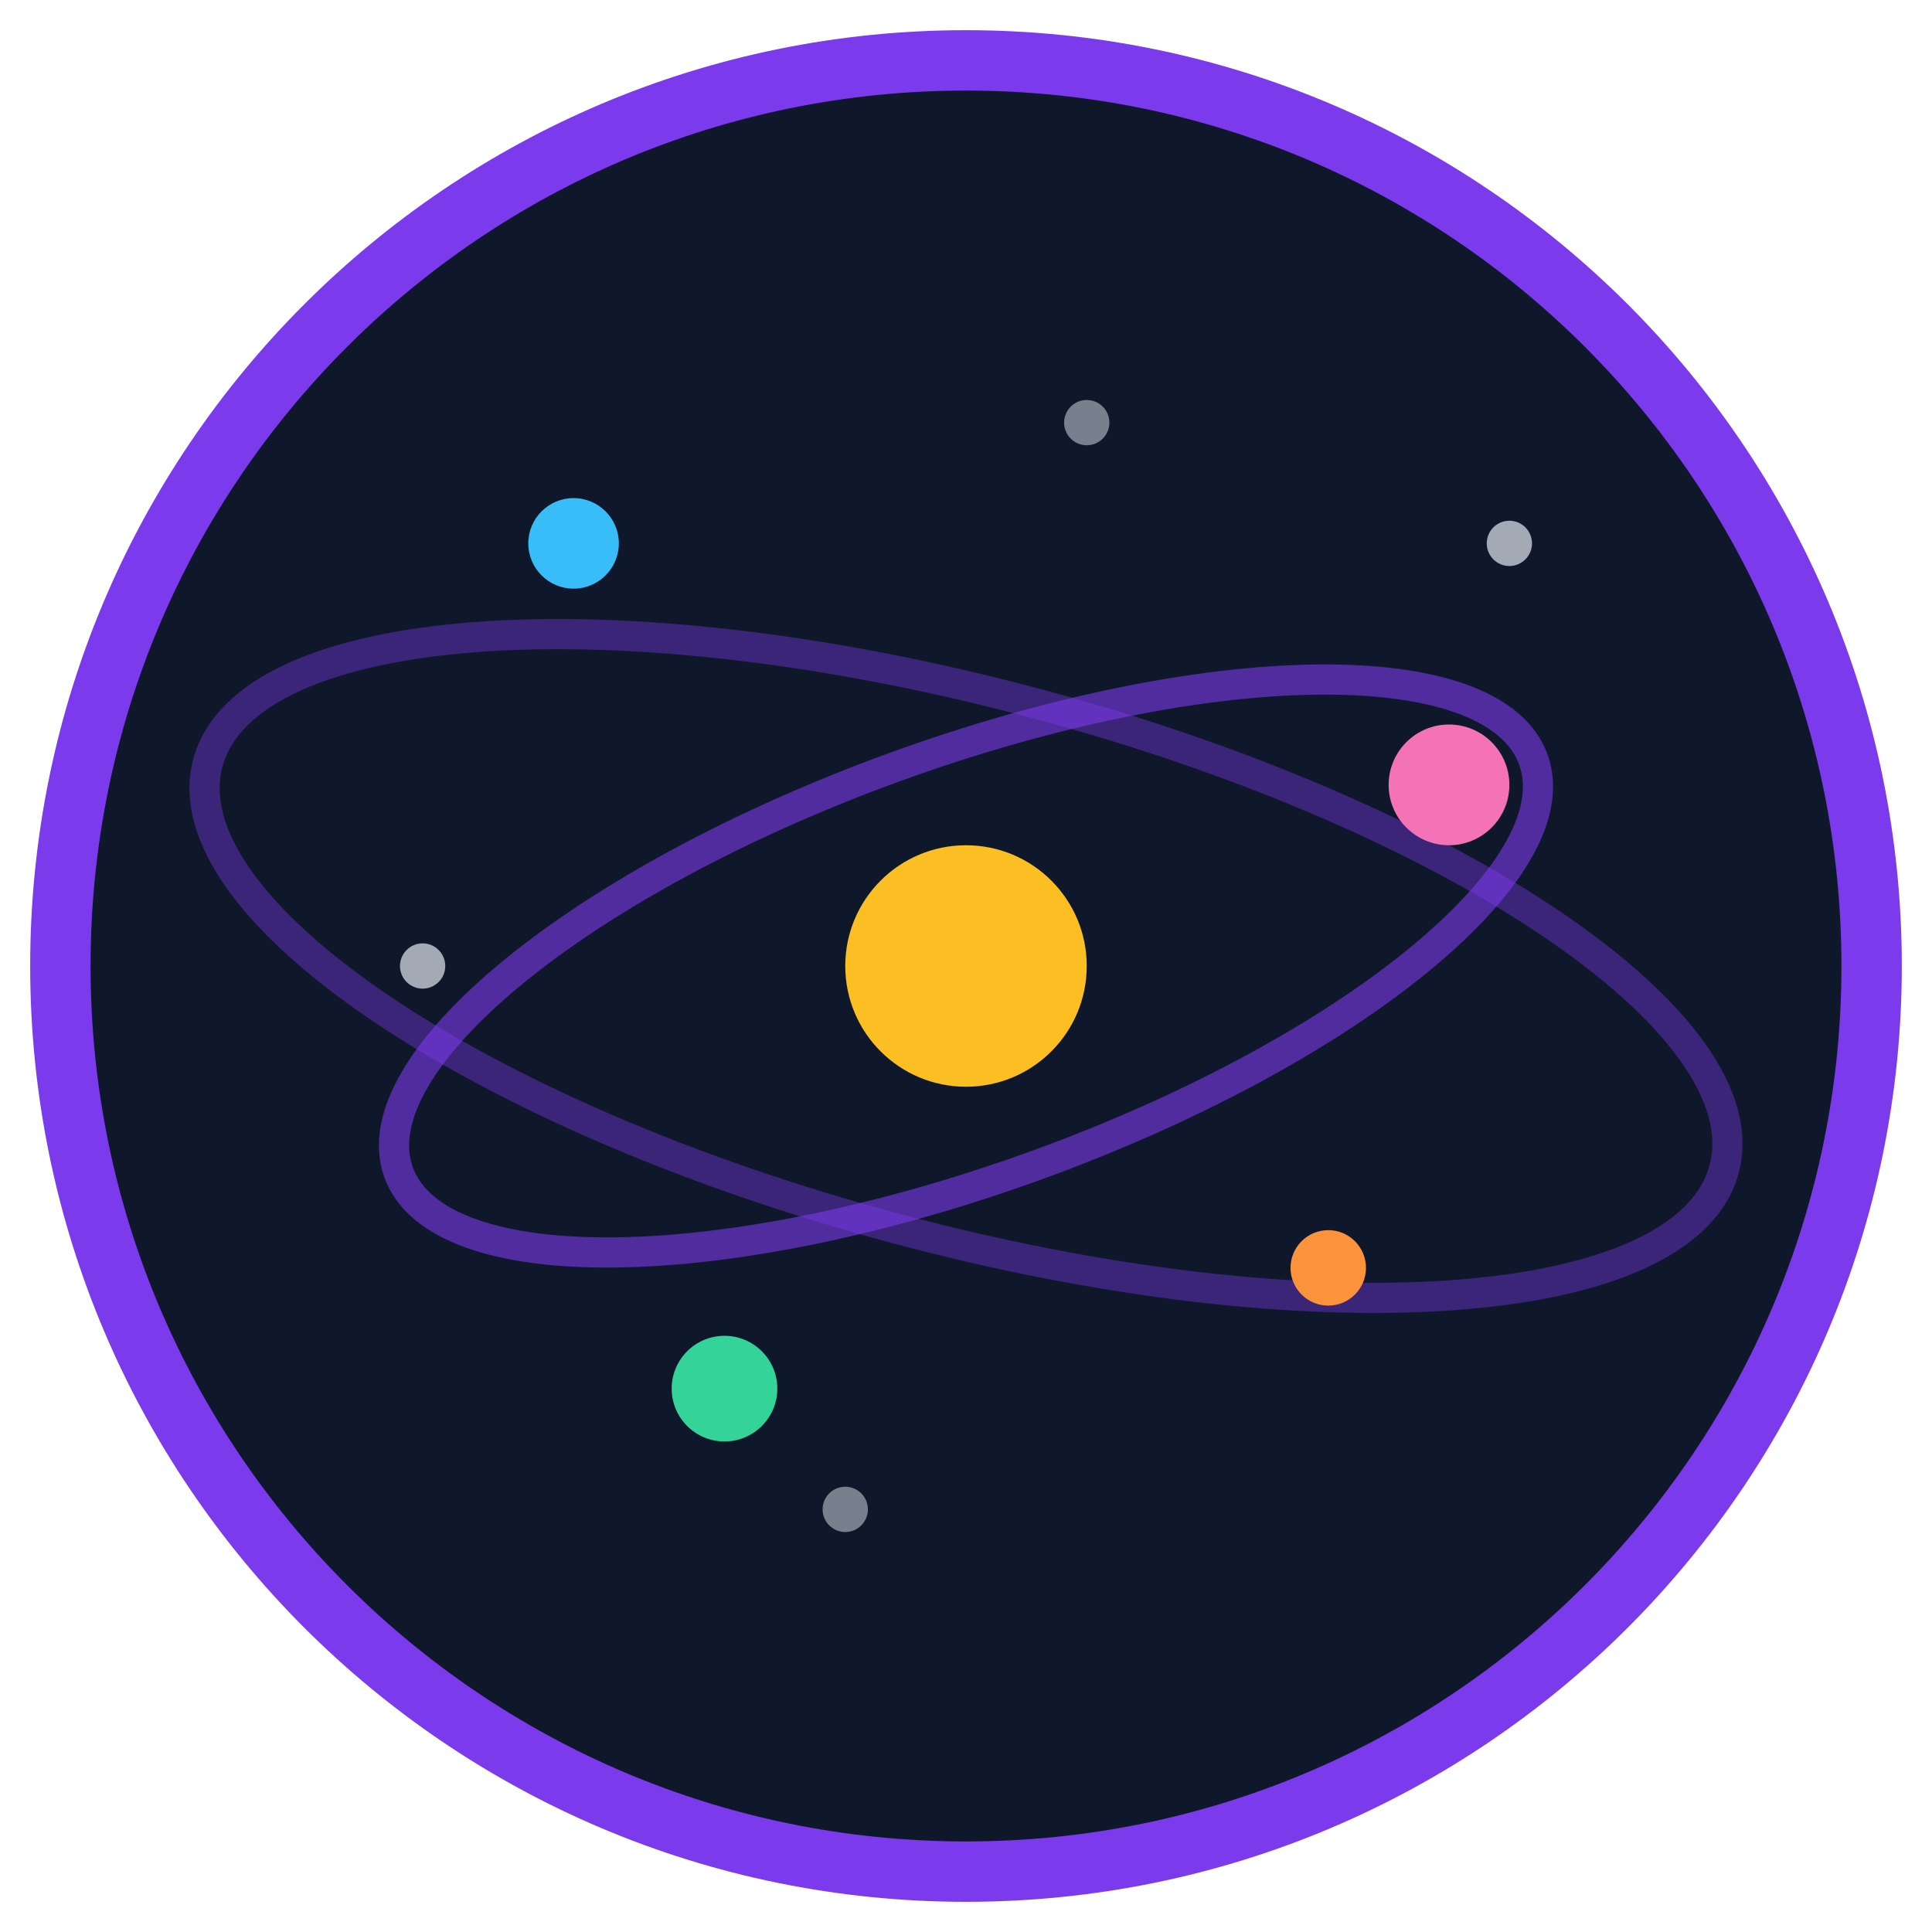
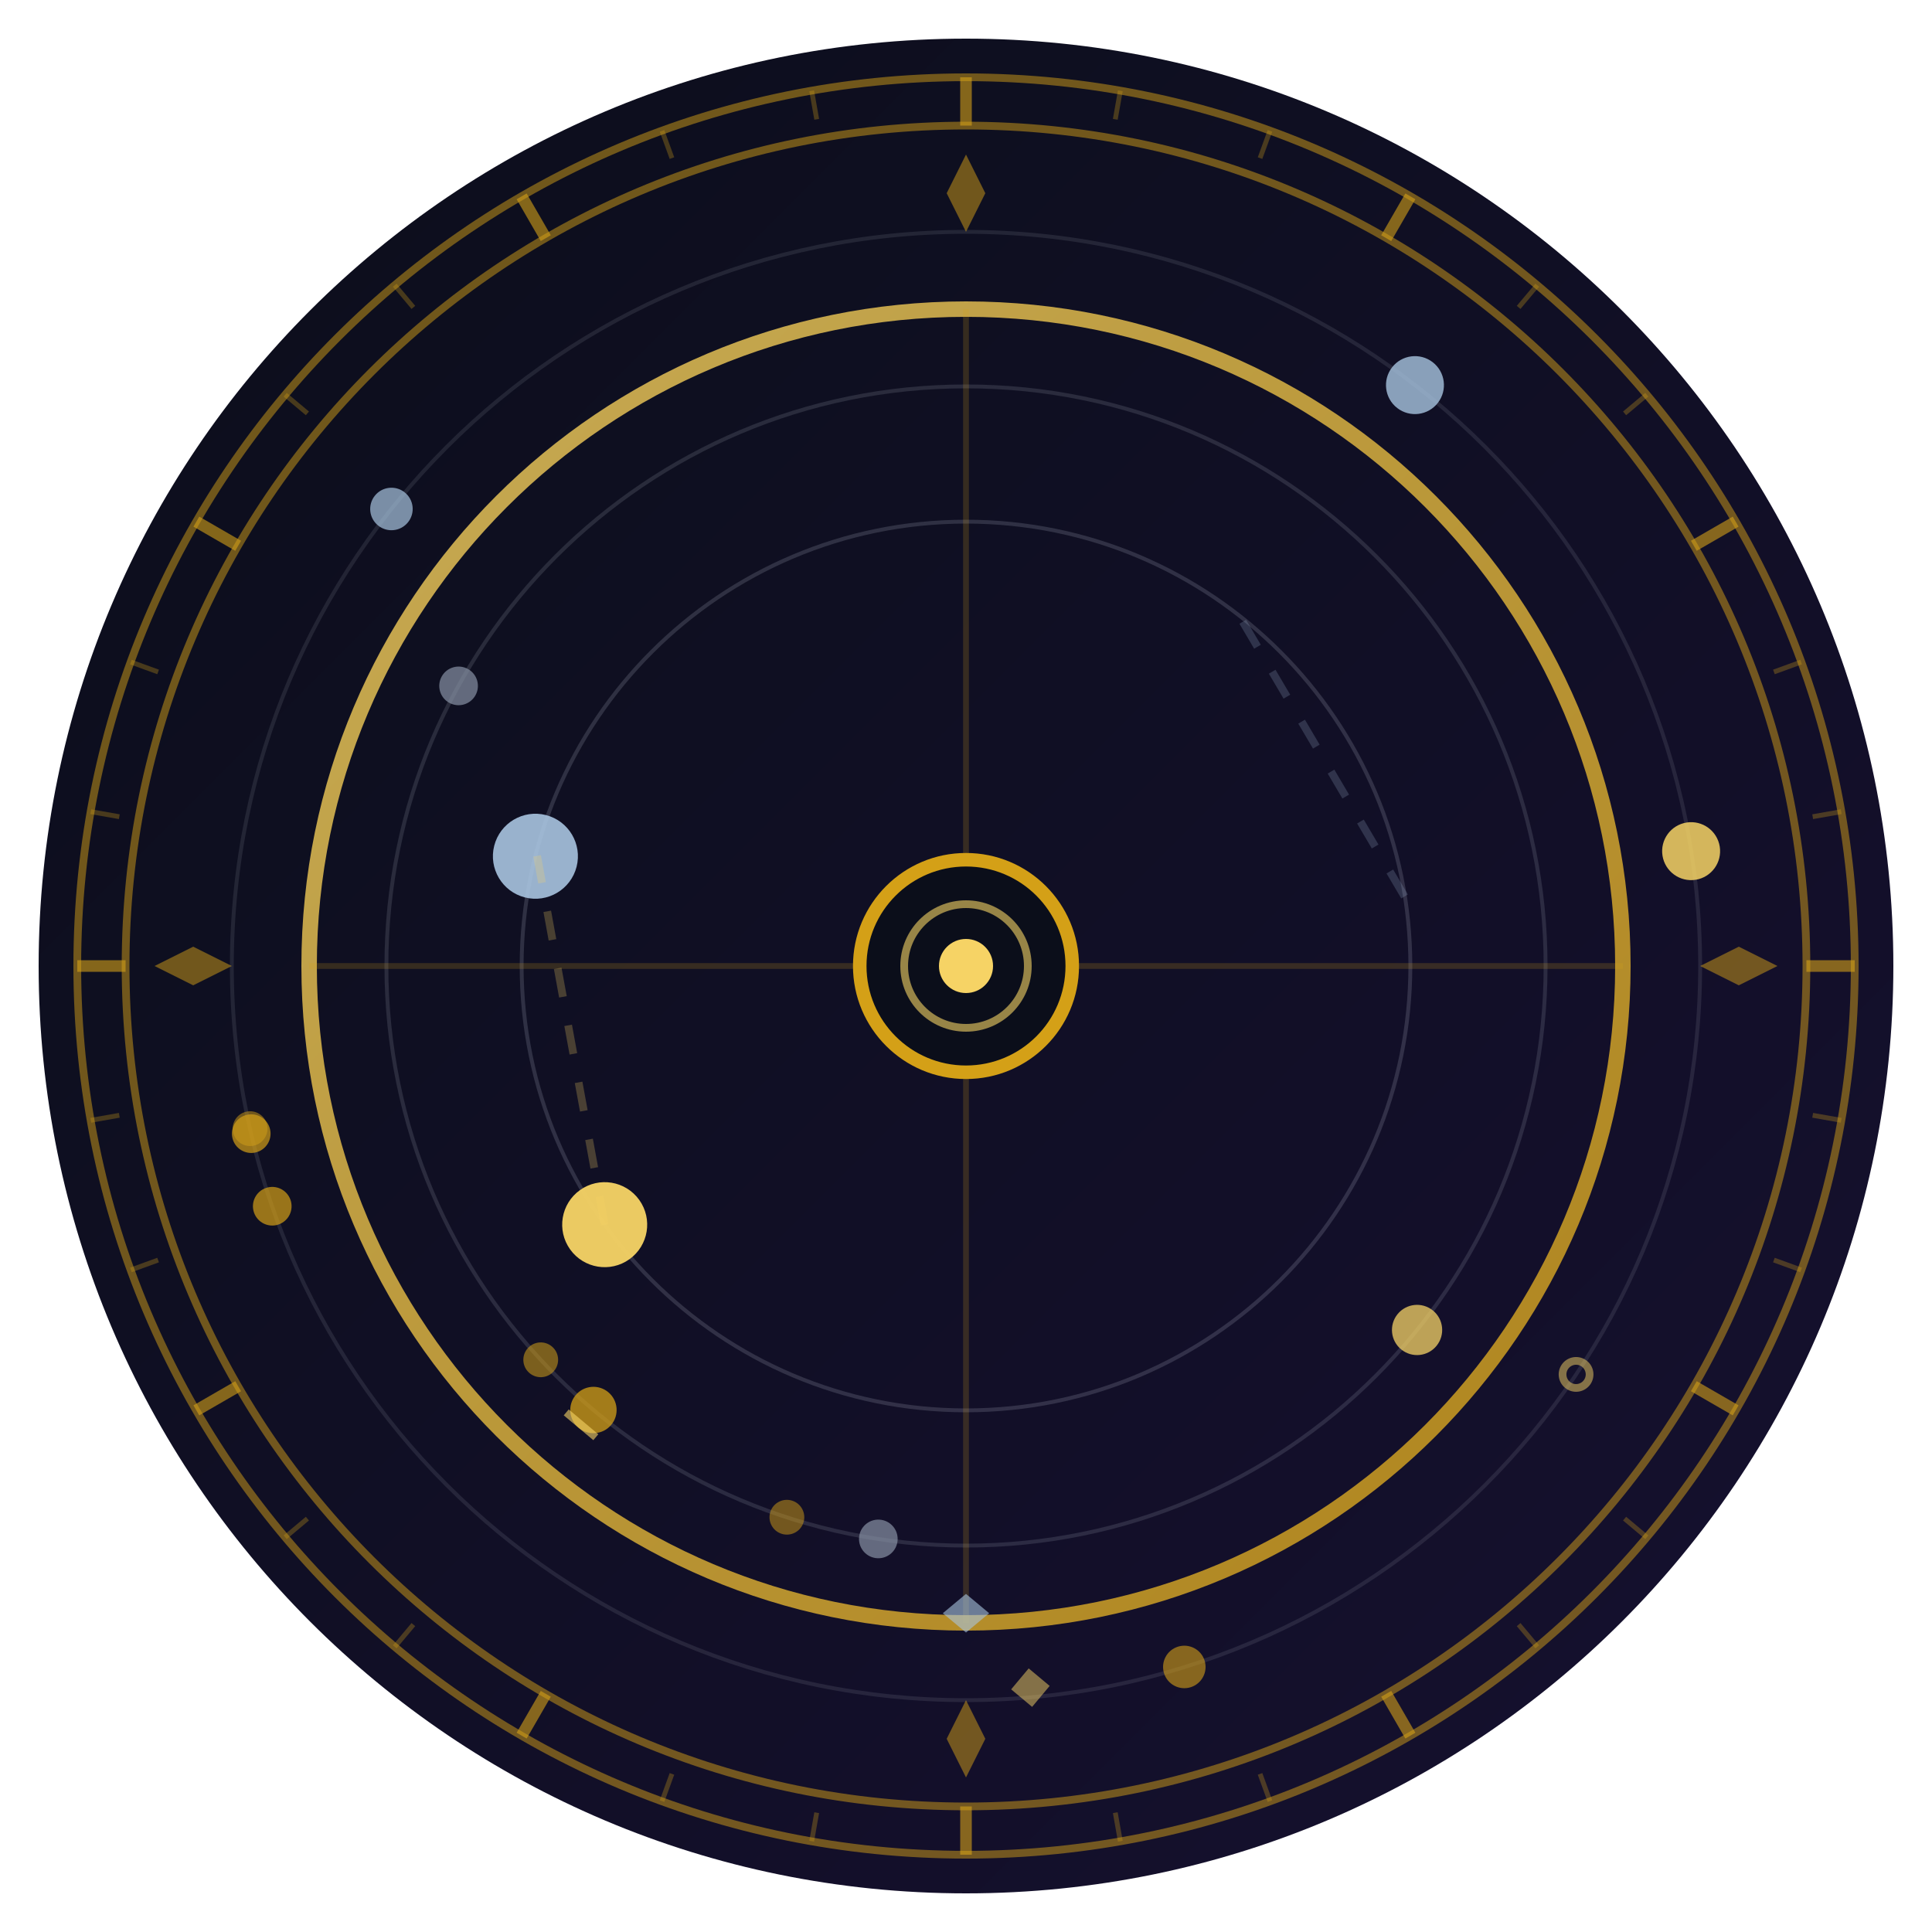
- <svg xmlns="http://www.w3.org/2000/svg" viewBox="0 0 128 128" fill="none">
-   <circle cx="64" cy="64" r="60" stroke="#7C3AED" stroke-width="4" fill="#0F172A" />
-   <circle cx="64" cy="64" r="8" fill="#FBBF24" />
-   <ellipse cx="64" cy="64" rx="40" ry="14" stroke="#7C3AED" stroke-width="2" transform="rotate(-20 64 64)" opacity="0.6" />
-   <ellipse cx="64" cy="64" rx="52" ry="18" stroke="#7C3AED" stroke-width="2" transform="rotate(15 64 64)" opacity="0.4" />
-   <circle cx="38" cy="36" r="3" fill="#38BDF8" />
-   <circle cx="96" cy="52" r="4" fill="#F472B6" />
-   <circle cx="48" cy="92" r="3.5" fill="#34D399" />
-   <circle cx="88" cy="84" r="2.5" fill="#FB923C" />
-   <circle cx="28" cy="64" r="1.5" fill="#E2E8F0" opacity="0.7" />
-   <circle cx="100" cy="36" r="1.5" fill="#E2E8F0" opacity="0.7" />
-   <circle cx="72" cy="28" r="1.5" fill="#E2E8F0" opacity="0.5" />
-   <circle cx="56" cy="100" r="1.5" fill="#E2E8F0" opacity="0.5" />
+ <svg xmlns="http://www.w3.org/2000/svg" viewBox="0 0 100 100">
+   <defs>
+     <linearGradient id="bg" x1="0%" y1="0%" x2="100%" y2="100%">
+       <stop offset="0%" stop-color="#0B0E1A" />
+       <stop offset="100%" stop-color="#161030" />
+     </linearGradient>
+     <linearGradient id="gold" x1="0%" y1="0%" x2="100%" y2="100%">
+       <stop offset="0%" stop-color="#F6D365" />
+       <stop offset="100%" stop-color="#D4A017" />
+     </linearGradient>
+     <linearGradient id="silver" x1="0%" y1="0%" x2="0%" y2="100%">
+       <stop offset="0%" stop-color="#A8C4E0" />
+       <stop offset="100%" stop-color="#6B82A8" />
+     </linearGradient>
+   </defs>
+   <circle cx="50" cy="50" r="48" fill="url(#bg)" />
+   <circle cx="50" cy="50" r="46" fill="none" stroke="#D4A017" stroke-width="0.4" opacity="0.5" />
+   <circle cx="50" cy="50" r="43.5" fill="none" stroke="#D4A017" stroke-width="0.4" opacity="0.5" />
+   <g stroke="#D4A017" stroke-width="0.6" opacity="0.6">
+     <line x1="50" y1="4" x2="50" y2="6.5" transform="rotate(0 50 50)" />
+     <line x1="50" y1="4" x2="50" y2="6.5" transform="rotate(30 50 50)" />
+     <line x1="50" y1="4" x2="50" y2="6.5" transform="rotate(60 50 50)" />
+     <line x1="50" y1="4" x2="50" y2="6.5" transform="rotate(90 50 50)" />
+     <line x1="50" y1="4" x2="50" y2="6.5" transform="rotate(120 50 50)" />
+     <line x1="50" y1="4" x2="50" y2="6.5" transform="rotate(150 50 50)" />
+     <line x1="50" y1="4" x2="50" y2="6.5" transform="rotate(180 50 50)" />
+     <line x1="50" y1="4" x2="50" y2="6.5" transform="rotate(210 50 50)" />
+     <line x1="50" y1="4" x2="50" y2="6.5" transform="rotate(240 50 50)" />
+     <line x1="50" y1="4" x2="50" y2="6.5" transform="rotate(270 50 50)" />
+     <line x1="50" y1="4" x2="50" y2="6.5" transform="rotate(300 50 50)" />
+     <line x1="50" y1="4" x2="50" y2="6.5" transform="rotate(330 50 50)" />
+   </g>
+   <g stroke="#D4A017" stroke-width="0.25" opacity="0.3">
+     <line x1="50" y1="4" x2="50" y2="5.5" transform="rotate(10 50 50)" />
+     <line x1="50" y1="4" x2="50" y2="5.5" transform="rotate(20 50 50)" />
+     <line x1="50" y1="4" x2="50" y2="5.5" transform="rotate(40 50 50)" />
+     <line x1="50" y1="4" x2="50" y2="5.5" transform="rotate(50 50 50)" />
+     <line x1="50" y1="4" x2="50" y2="5.5" transform="rotate(70 50 50)" />
+     <line x1="50" y1="4" x2="50" y2="5.5" transform="rotate(80 50 50)" />
+     <line x1="50" y1="4" x2="50" y2="5.5" transform="rotate(100 50 50)" />
+     <line x1="50" y1="4" x2="50" y2="5.5" transform="rotate(110 50 50)" />
+     <line x1="50" y1="4" x2="50" y2="5.5" transform="rotate(130 50 50)" />
+     <line x1="50" y1="4" x2="50" y2="5.5" transform="rotate(140 50 50)" />
+     <line x1="50" y1="4" x2="50" y2="5.5" transform="rotate(160 50 50)" />
+     <line x1="50" y1="4" x2="50" y2="5.5" transform="rotate(170 50 50)" />
+     <line x1="50" y1="4" x2="50" y2="5.5" transform="rotate(190 50 50)" />
+     <line x1="50" y1="4" x2="50" y2="5.5" transform="rotate(200 50 50)" />
+     <line x1="50" y1="4" x2="50" y2="5.5" transform="rotate(220 50 50)" />
+     <line x1="50" y1="4" x2="50" y2="5.5" transform="rotate(230 50 50)" />
+     <line x1="50" y1="4" x2="50" y2="5.5" transform="rotate(250 50 50)" />
+     <line x1="50" y1="4" x2="50" y2="5.5" transform="rotate(260 50 50)" />
+     <line x1="50" y1="4" x2="50" y2="5.5" transform="rotate(280 50 50)" />
+     <line x1="50" y1="4" x2="50" y2="5.5" transform="rotate(290 50 50)" />
+     <line x1="50" y1="4" x2="50" y2="5.5" transform="rotate(310 50 50)" />
+     <line x1="50" y1="4" x2="50" y2="5.5" transform="rotate(320 50 50)" />
+     <line x1="50" y1="4" x2="50" y2="5.5" transform="rotate(340 50 50)" />
+     <line x1="50" y1="4" x2="50" y2="5.5" transform="rotate(350 50 50)" />
+   </g>
+   <circle cx="50" cy="50" r="34" fill="none" stroke="url(#gold)" stroke-width="0.8" opacity="0.8" />
+   <circle cx="50" cy="50" r="38" fill="none" stroke="#C0C8D8" stroke-width="0.2" opacity="0.12" />
+   <circle cx="50" cy="50" r="30" fill="none" stroke="#C0C8D8" stroke-width="0.2" opacity="0.15" />
+   <circle cx="50" cy="50" r="23" fill="none" stroke="#C0C8D8" stroke-width="0.2" opacity="0.18" />
+   <g stroke="#D4A017" stroke-width="0.3" opacity="0.2">
+     <line x1="16" y1="50" x2="84" y2="50" />
+     <line x1="50" y1="16" x2="50" y2="84" />
+   </g>
+   <circle cx="50" cy="27" r="2.2" fill="#F6D365" opacity="0.95" transform="rotate(234.4 50 50)" />
+   <circle cx="50" cy="12" r="1.5" fill="#F6D365" opacity="0.85" transform="rotate(81 50 50)" />
+   <circle cx="50" cy="12" r="1" fill="#D4A017" opacity="0.7" transform="rotate(256.8 50 50)" />
+   <circle cx="50" cy="20" r="1.2" fill="#D4A017" opacity="0.75" transform="rotate(220 50 50)" />
+   <line x1="49" y1="19" x2="51" y2="19" stroke="#F6D365" stroke-width="0.4" opacity="0.6" transform="rotate(220 50 50)" />
+   <circle cx="50" cy="12" r="1" fill="#D4A017" opacity="0.7" transform="rotate(250.9 50 50)" />
+   <circle cx="50" cy="20" r="1.3" fill="#F6D365" opacity="0.75" transform="rotate(128.9 50 50)" />
+   <circle cx="50" cy="12" r="1.1" fill="#D4A017" opacity="0.6" transform="rotate(162.7 50 50)" />
+   <circle cx="50" cy="20" r="0.9" fill="#D4A017" opacity="0.55" transform="rotate(227.2 50 50)" />
+   <circle cx="50" cy="12" r="0.9" fill="#D4A017" opacity="0.5" transform="rotate(257.2 50 50)" />
+   <circle cx="50" cy="20" r="0.9" fill="#D4A017" opacity="0.5" transform="rotate(198 50 50)" />
+   <polygon points="50,11.5 51,12.5 50,13.5 49,12.5" fill="#F6D365" opacity="0.5" transform="rotate(174.9 50 50)" />
+   <circle cx="50" cy="12" r="0.7" fill="none" stroke="#F6D365" stroke-width="0.4" opacity="0.5" transform="rotate(123.8 50 50)" />
+   <circle cx="50" cy="27" r="2.2" fill="#A8C4E0" opacity="0.9" transform="rotate(284.3 50 50)" />
+   <circle cx="50" cy="12" r="1.5" fill="#A8C4E0" opacity="0.8" transform="rotate(37.7 50 50)" />
+   <circle cx="50" cy="20" r="1" fill="#8892A4" opacity="0.7" transform="rotate(298.9 50 50)" />
+   <circle cx="50" cy="12" r="1.1" fill="#A8C4E0" opacity="0.7" transform="rotate(308.5 50 50)" />
+   <circle cx="50" cy="20" r="1" fill="#8892A4" opacity="0.7" transform="rotate(188.7 50 50)" />
+   <polygon points="50,15.5 51.2,16.5 50,17.5 48.8,16.5" fill="#A8C4E0" opacity="0.6" transform="rotate(180 50 50)" />
+   <line x1="31.3" y1="63.4" x2="27.8" y2="44.3" stroke="#F6D365" stroke-width="0.4" opacity="0.25" stroke-dasharray="1.5 1.5" />
+   <line x1="72.7" y1="46.4" x2="64.1" y2="31.8" stroke="#A8C4E0" stroke-width="0.4" opacity="0.2" stroke-dasharray="1.5 1.5" />
+   <circle cx="50" cy="50" r="5.5" fill="#0B0E1A" stroke="#D4A017" stroke-width="0.7" />
+   <circle cx="50" cy="50" r="3.2" fill="none" stroke="#F6D365" stroke-width="0.4" opacity="0.6" />
+   <circle cx="50" cy="50" r="1.4" fill="#F6D365" />
+   <g fill="#D4A017" opacity="0.5">
+     <polygon points="50,8 51,10 50,12 49,10" />
+     <polygon points="50,88 51,90 50,92 49,90" />
+     <polygon points="8,50 10,49 12,50 10,51" />
+     <polygon points="88,50 90,49 92,50 90,51" />
+   </g>
</svg>
